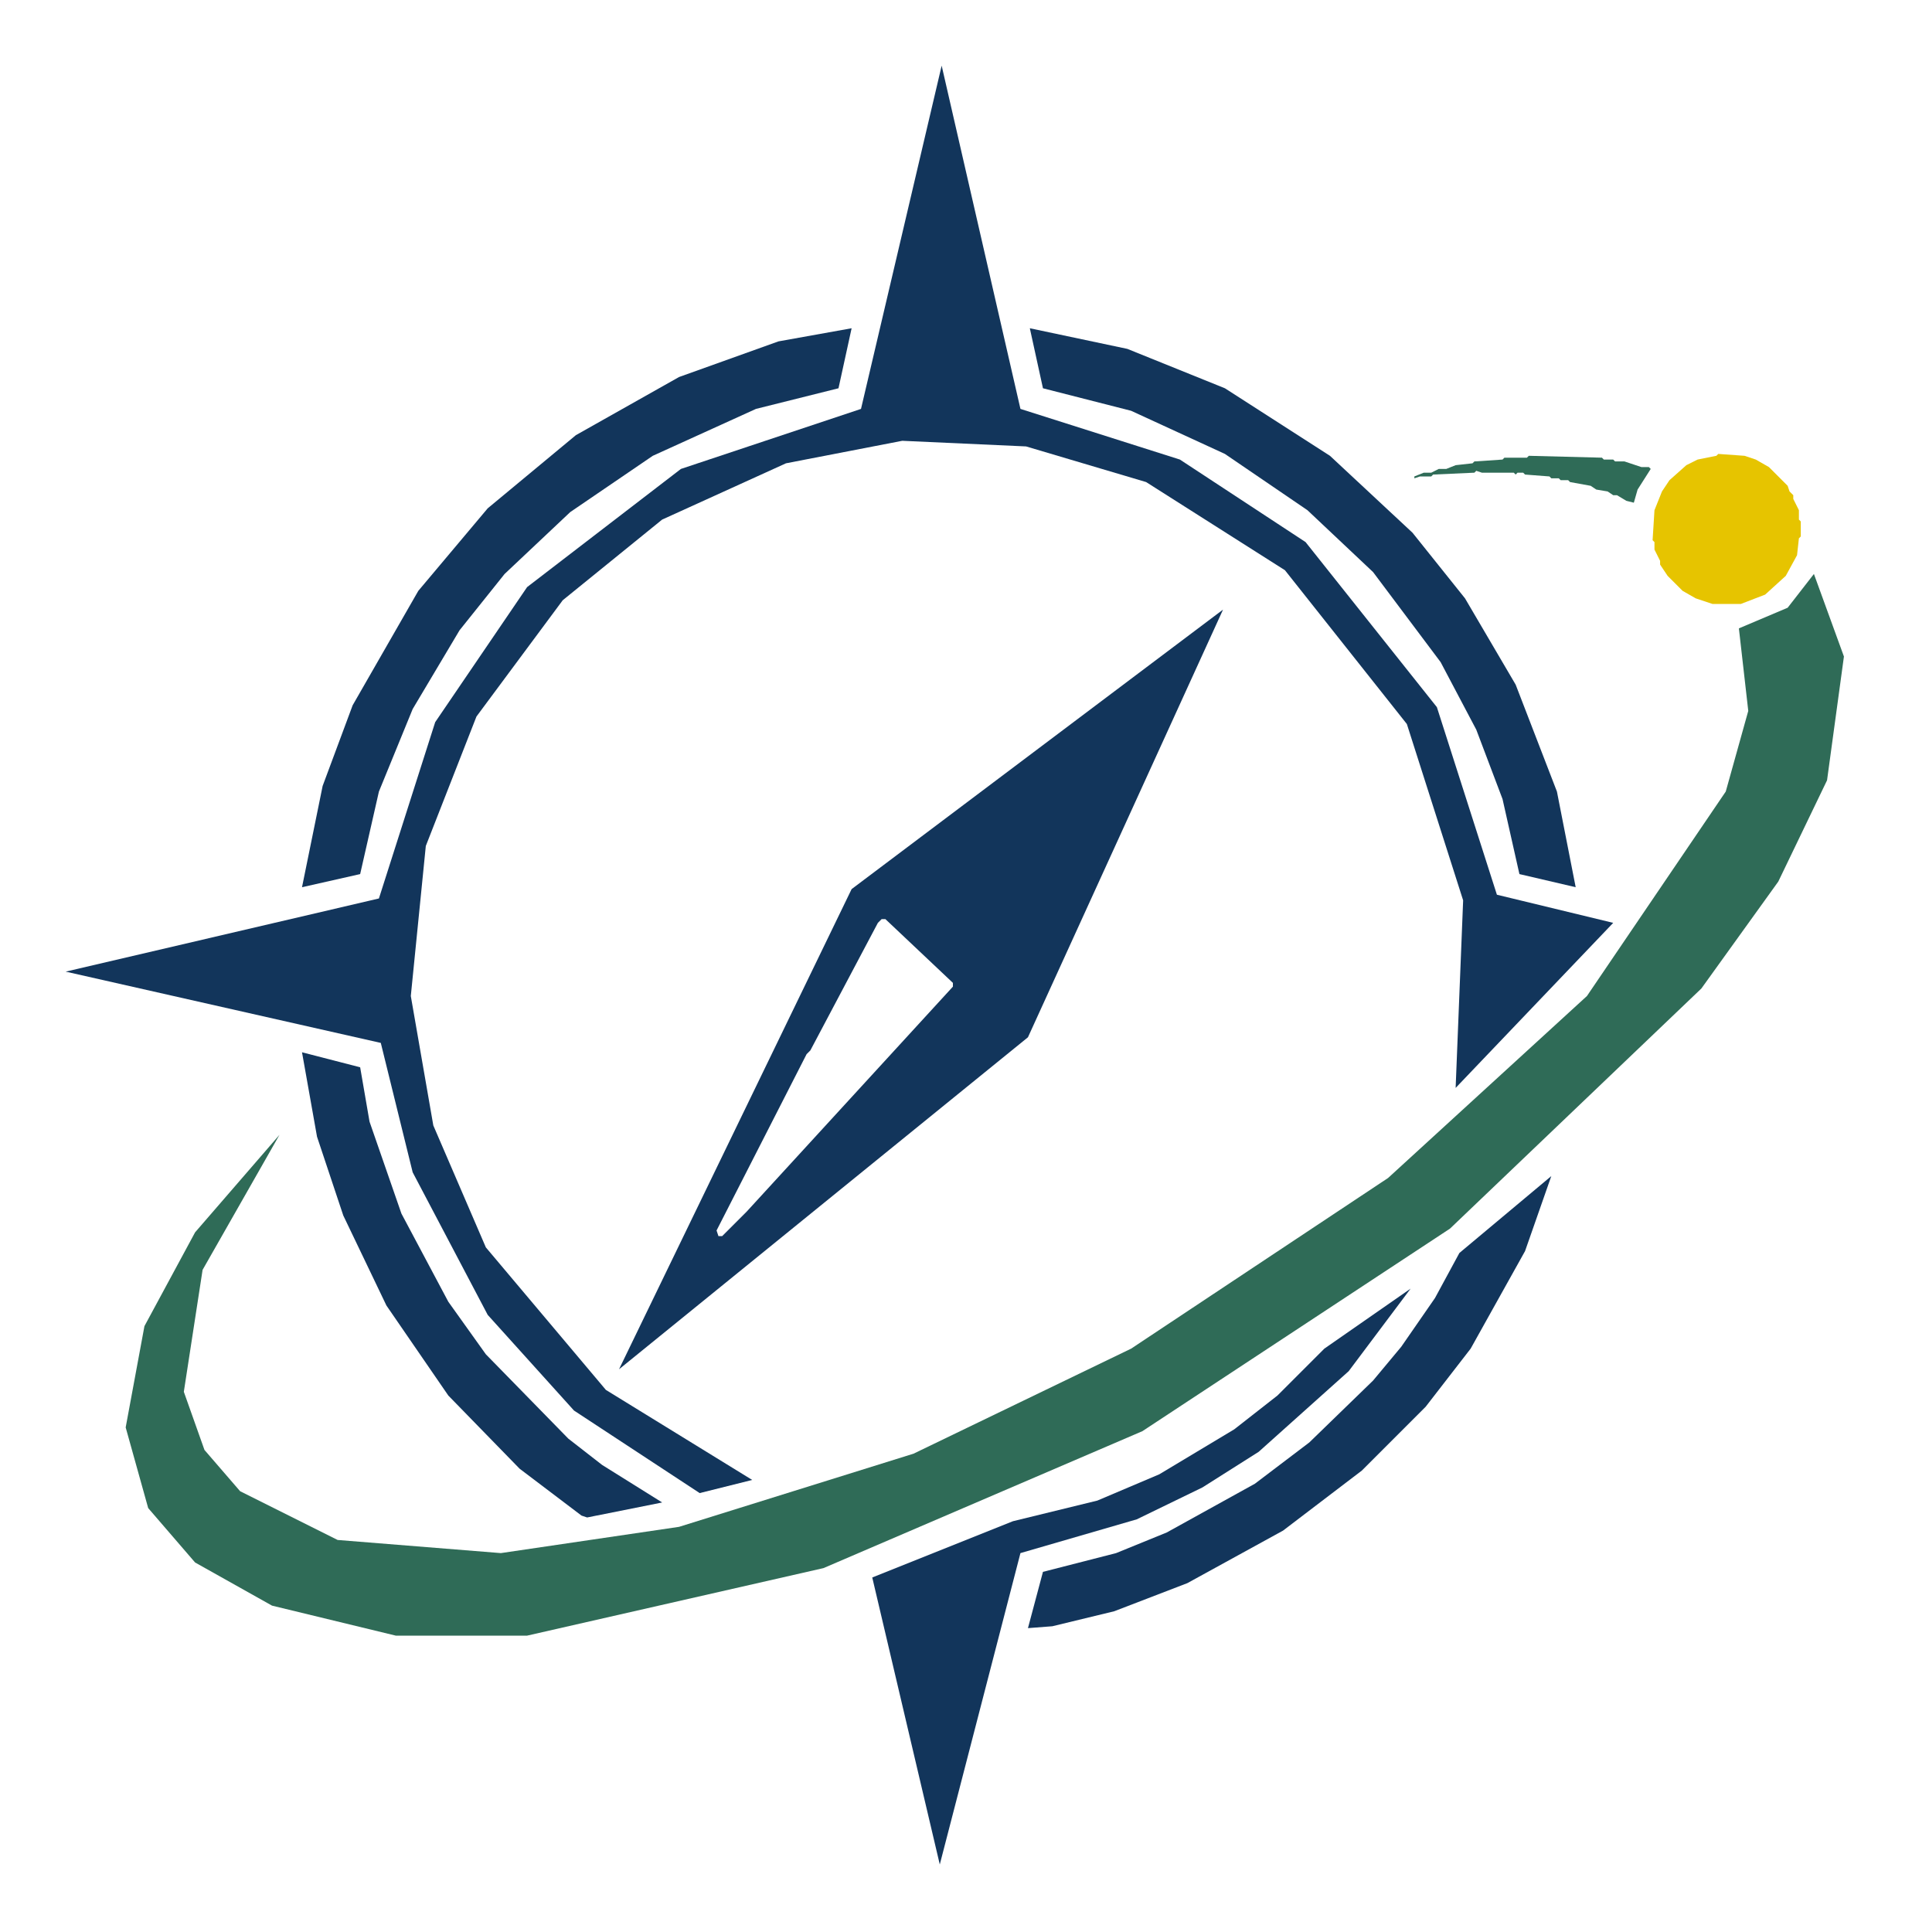
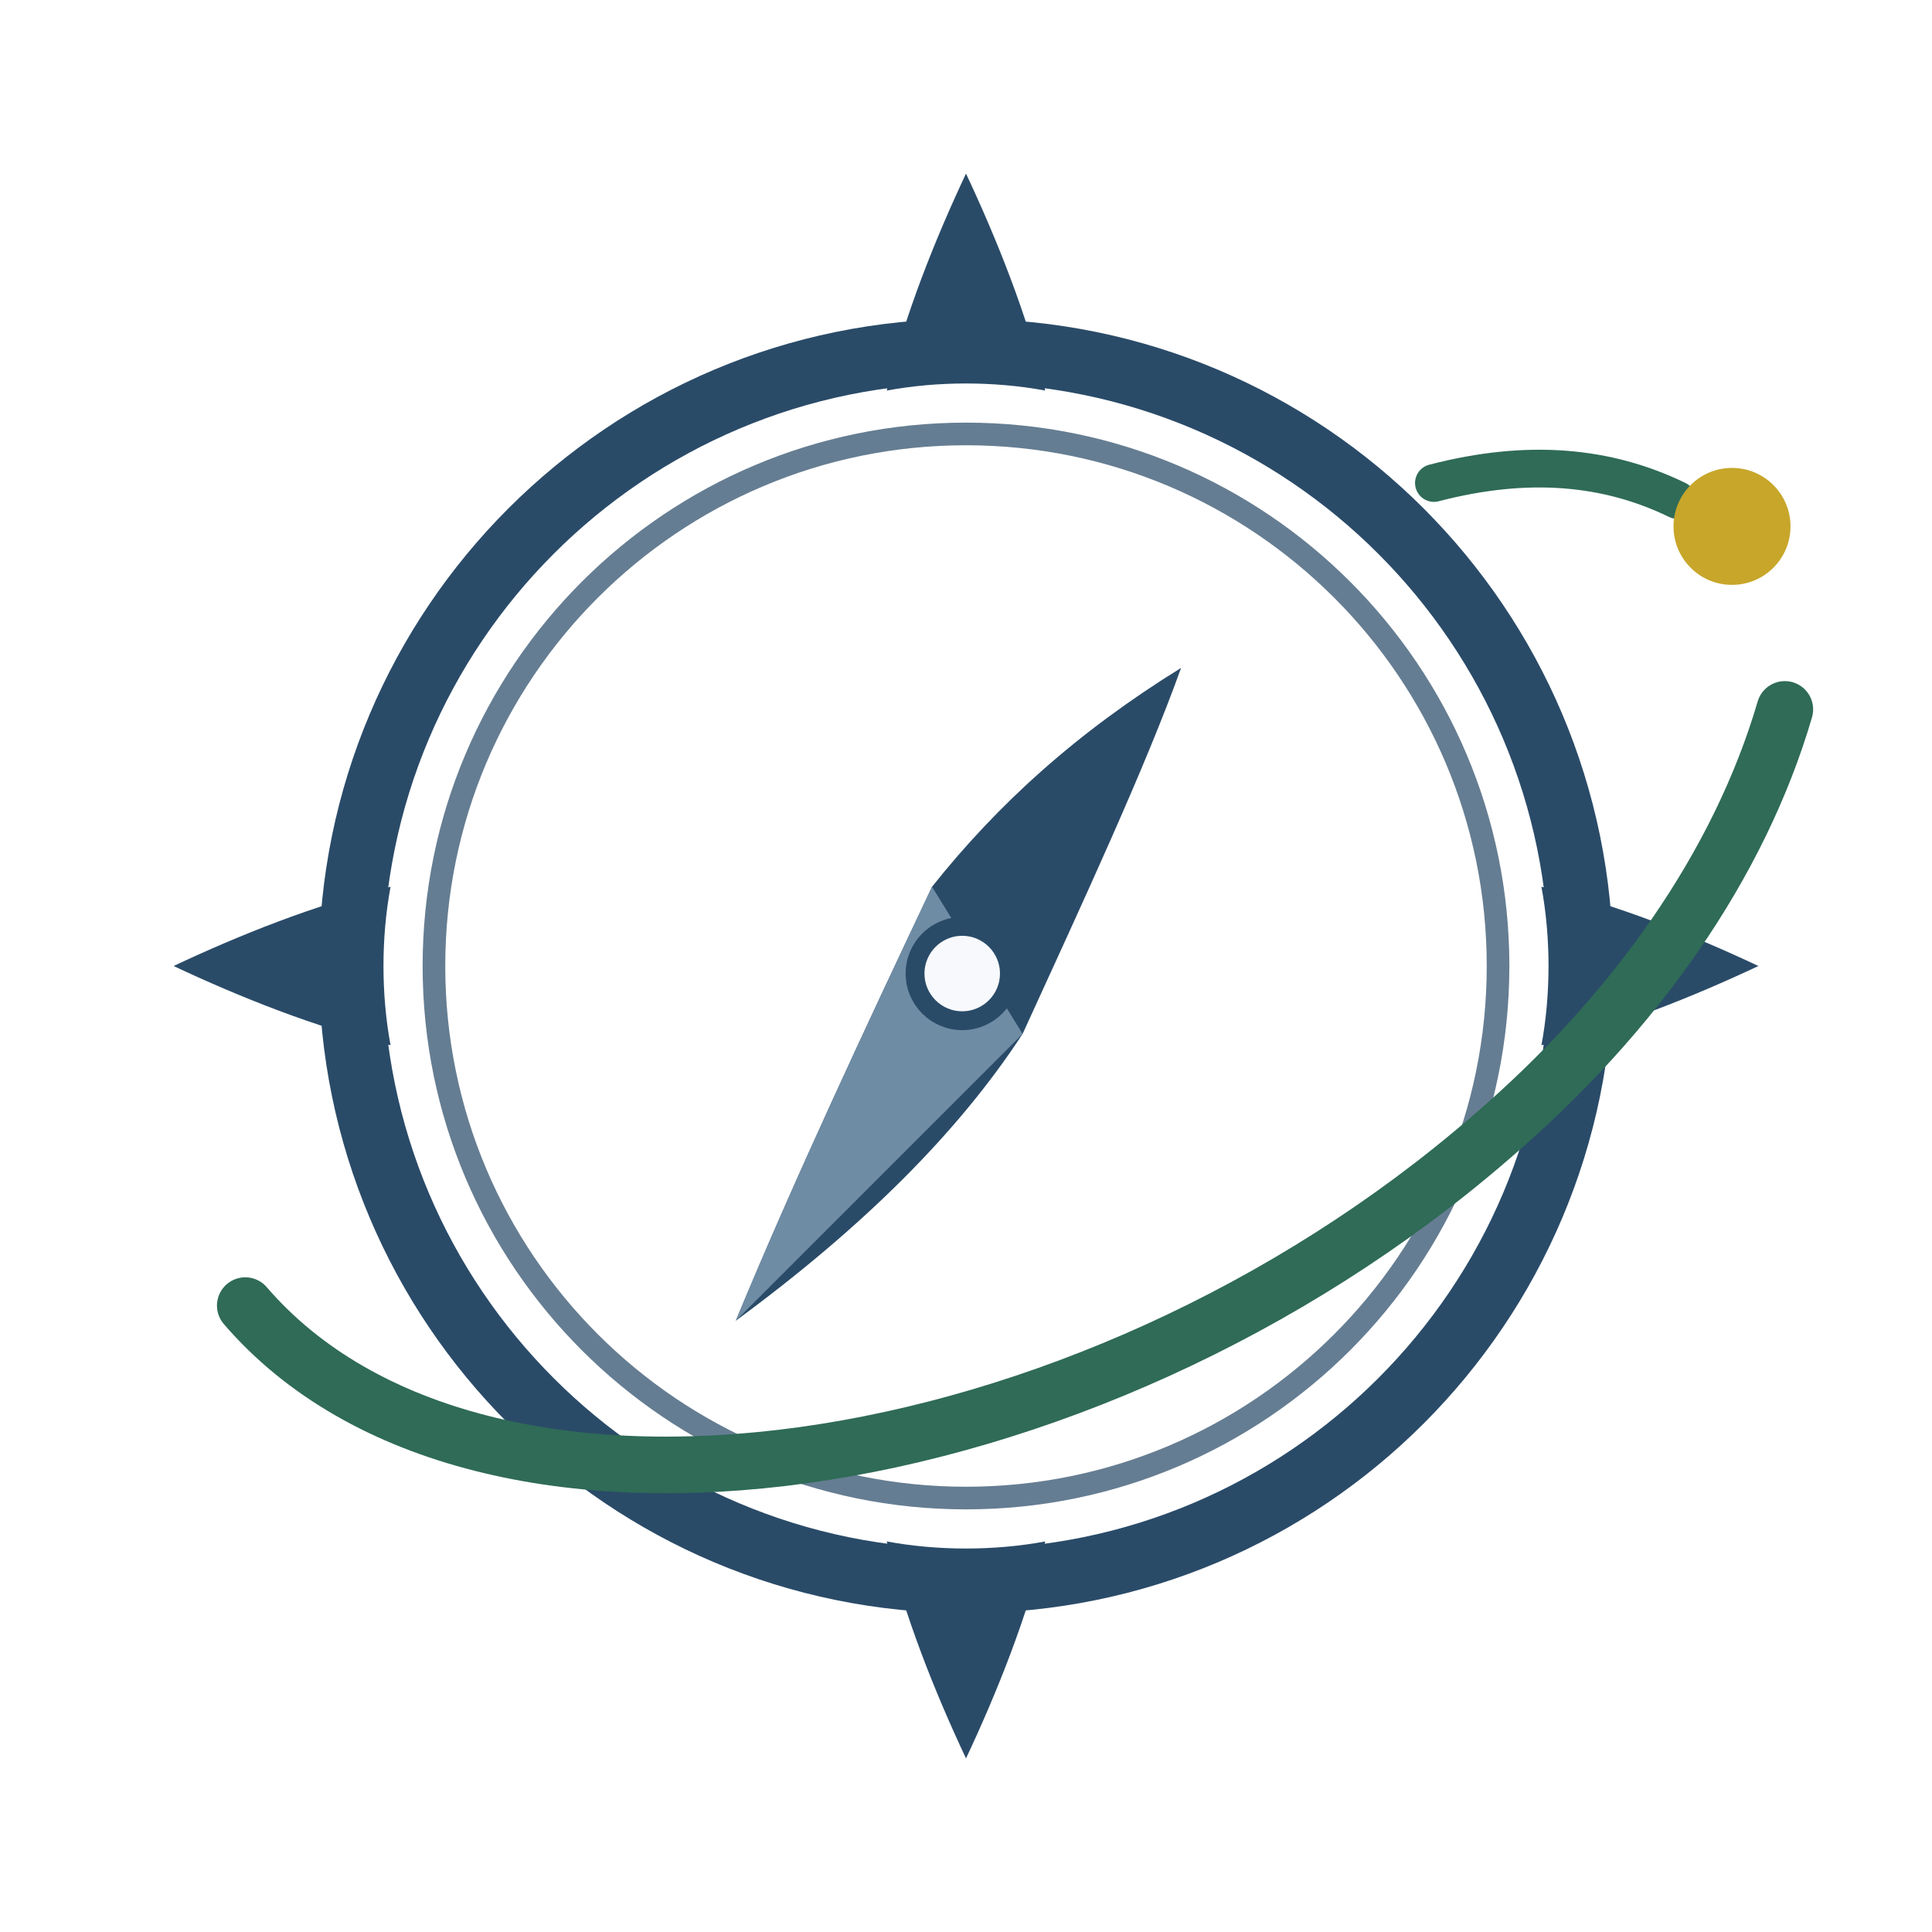
- <svg xmlns="http://www.w3.org/2000/svg" viewBox="0 0 1019 1030" role="img">
-   <g fill="#12355B" fill-rule="evenodd">
-     <path d="M 752.00 687.00 L 706.00 719.00 L 681.00 744.00 L 658.00 762.00 L 618.00 786.00 L 585.00 800.00 L 540.00 811.00 L 465.00 841.00 L 501.00 994.00 L 544.00 828.00 L 606.00 810.00 L 641.00 793.00 L 671.00 774.00 L 719.00 731.00 Z" />
-     <path d="M 827.00 627.00 L 778.00 668.00 L 765.00 692.00 L 747.00 718.00 L 732.00 736.00 L 698.00 769.00 L 669.00 791.00 L 622.00 817.00 L 595.00 828.00 L 556.00 838.00 L 548.00 868.00 L 561.00 867.00 L 594.00 859.00 L 633.00 844.00 L 684.00 816.00 L 726.00 784.00 L 760.00 750.00 L 784.00 719.00 L 813.00 667.00 Z" />
-     <path d="M 161.00 561.00 L 169.00 606.00 L 183.00 648.00 L 206.00 696.00 L 239.00 744.00 L 277.00 783.00 L 310.00 808.00 L 313.00 809.00 L 353.00 801.00 L 321.00 781.00 L 303.00 767.00 L 259.00 722.00 L 239.00 694.00 L 214.00 647.00 L 197.00 598.00 L 192.00 569.00 Z" />
-     <path d="M 549.00 175.00 L 556.00 207.00 L 603.00 219.00 L 653.00 242.00 L 697.00 272.00 L 732.00 305.00 L 768.00 353.00 L 787.00 389.00 L 801.00 426.00 L 810.00 466.00 L 840.00 473.00 L 830.00 422.00 L 808.00 365.00 L 781.00 319.00 L 753.00 284.00 L 709.00 243.00 L 653.00 207.00 L 601.00 186.00 Z" />
-     <path d="M 454.00 175.00 L 415.00 182.00 L 362.00 201.00 L 307.00 232.00 L 260.00 271.00 L 223.00 315.00 L 188.00 376.00 L 172.00 419.00 L 161.00 473.00 L 192.00 466.00 L 202.00 422.00 L 220.00 378.00 L 245.00 336.00 L 269.00 306.00 L 304.00 273.00 L 348.00 243.00 L 403.00 218.00 L 447.00 207.00 Z" />
-     <path d="M 502.00 35.00 L 459.00 218.00 L 363.00 250.00 L 281.00 313.00 L 232.00 385.00 L 202.00 479.00 L 35.00 518.00 L 203.00 556.00 L 220.00 625.00 L 260.00 701.00 L 306.00 752.00 L 373.00 796.00 L 401.00 789.00 L 323.00 741.00 L 259.00 665.00 L 231.00 600.00 L 219.00 531.00 L 227.00 451.00 L 254.00 382.00 L 300.00 320.00 L 353.00 277.00 L 419.00 247.00 L 481.00 235.00 L 547.00 238.00 L 611.00 257.00 L 685.00 304.00 L 750.00 386.00 L 780.00 480.00 L 776.00 580.00 L 860.00 492.00 L 798.00 477.00 L 766.00 377.00 L 696.00 289.00 L 629.00 245.00 L 544.00 218.00 Z" />
+ <svg xmlns="http://www.w3.org/2000/svg" viewBox="0 0 1024 1024" role="img" aria-label="Proyecto Compás Evolution">
+   <g fill="none" stroke="#2A4B68" stroke-linecap="round" stroke-linejoin="round">
+     <circle cx="512" cy="512" r="326" stroke-width="34" />
+     <circle cx="512" cy="512" r="282" stroke-width="12" opacity="0.72" />
  </g>
-   <g fill="#2F6B57" fill-rule="evenodd">
-     <path d="M 967.00 306.00 L 953.00 324.00 L 927.00 335.00 L 932.00 379.00 L 920.00 422.00 L 846.00 531.00 L 740.00 628.00 L 603.00 719.00 L 487.00 775.00 L 362.00 814.00 L 267.00 828.00 L 180.00 821.00 L 128.00 795.00 L 109.00 773.00 L 98.00 742.00 L 108.00 677.00 L 149.00 605.00 L 104.00 657.00 L 77.00 707.00 L 67.00 761.00 L 79.00 804.00 L 104.00 833.00 L 145.00 856.00 L 211.00 872.00 L 281.00 872.00 L 439.00 836.00 L 609.00 763.00 L 773.00 655.00 L 907.00 527.00 L 948.00 470.00 L 974.00 416.00 L 983.00 350.00 Z" />
-     <path d="M 754.00 255.00 L 757.00 254.00 L 763.00 254.00 L 764.00 253.00 L 786.00 252.00 L 787.00 251.00 L 790.00 252.00 L 807.00 252.00 L 808.00 253.00 L 809.00 252.00 L 812.00 252.00 L 813.00 253.00 L 826.00 254.00 L 827.00 255.00 L 831.00 255.00 L 832.00 256.00 L 836.00 256.00 L 837.00 257.00 L 848.00 259.00 L 851.00 261.00 L 857.00 262.00 L 860.00 264.00 L 862.00 264.00 L 867.00 267.00 L 871.00 268.00 L 873.00 261.00 L 880.00 250.00 L 879.00 249.00 L 875.00 249.00 L 866.00 246.00 L 861.00 246.00 L 860.00 245.00 L 855.00 245.00 L 854.00 244.00 L 815.00 243.00 L 814.00 244.00 L 802.00 244.00 L 801.00 245.00 L 786.00 246.00 L 785.00 247.00 L 776.00 248.00 L 771.00 250.00 L 767.00 250.00 L 763.00 252.00 L 759.00 252.00 L 754.00 254.00 Z" />
+   <g fill="#2A4B68">
+     <path d="M512 92C528 126 545 168 554 207C527 202 497 202 470 207C479 168 496 126 512 92Z" />
+     <path d="M512 932C496 898 479 856 470 817C497 822 527 822 554 817C545 856 528 898 512 932Z" />
+     <path d="M92 512C126 496 168 479 207 470C202 497 202 527 207 554C168 545 126 528 92 512Z" />
+     <path d="M932 512C898 528 856 545 817 554C822 527 822 497 817 470C856 479 898 496 932 512Z" />
  </g>
-   <g fill="#E6C400" fill-rule="evenodd">
-     <path d="M 916.00 242.00 L 915.00 243.00 L 905.00 245.00 L 899.00 248.00 L 890.00 256.00 L 886.00 262.00 L 882.00 272.00 L 881.00 288.00 L 882.00 289.00 L 882.00 293.00 L 885.00 299.00 L 885.00 301.00 L 889.00 307.00 L 897.00 315.00 L 904.00 319.00 L 913.00 322.00 L 928.00 322.00 L 941.00 317.00 L 952.00 307.00 L 958.00 296.00 L 959.00 287.00 L 960.00 286.00 L 960.00 278.00 L 959.00 277.00 L 959.00 272.00 L 956.00 266.00 L 956.00 264.00 L 954.00 262.00 L 953.00 259.00 L 943.00 249.00 L 936.00 245.00 L 930.00 243.00 Z" />
-   </g>
-   <path fill="#12355B" d="M 652.00 325.00 L 454.00 474.00 L 330.00 730.00 L 548.00 553.00 Z M 472.00 490.00 L 508.00 524.00 L 508.00 526.00 L 398.00 646.00 L 385.00 659.00 L 383.00 659.00 L 382.00 656.00 L 430.00 562.00 L 432.00 560.00 L 468.00 492.00 L 470.00 490.00 Z" />
+   <path d="M130 692C254 836 575 789 790 603C867 537 922 458 946 376" fill="none" stroke="#2F6B57" stroke-width="30" stroke-linecap="round" />
+   <path d="M760 256C810 243 852 247 889 265" fill="none" stroke="#2F6B57" stroke-width="20" stroke-linecap="round" />
+   <circle cx="918" cy="279" r="31" fill="#C7A62A" />
+   <path d="M626 354C607 407 574 478 542 548C508 600 458 650 390 700C421 625 460 542 494 470C529 426 571 388 626 354Z" fill="#2A4B68" />
+   <path d="M494 470L542 548L390 700C421 625 460 542 494 470Z" fill="#6F8CA5" />
+   <circle cx="510" cy="516" r="25" fill="#F7F9FC" stroke="#2A4B68" stroke-width="10" />
</svg>
